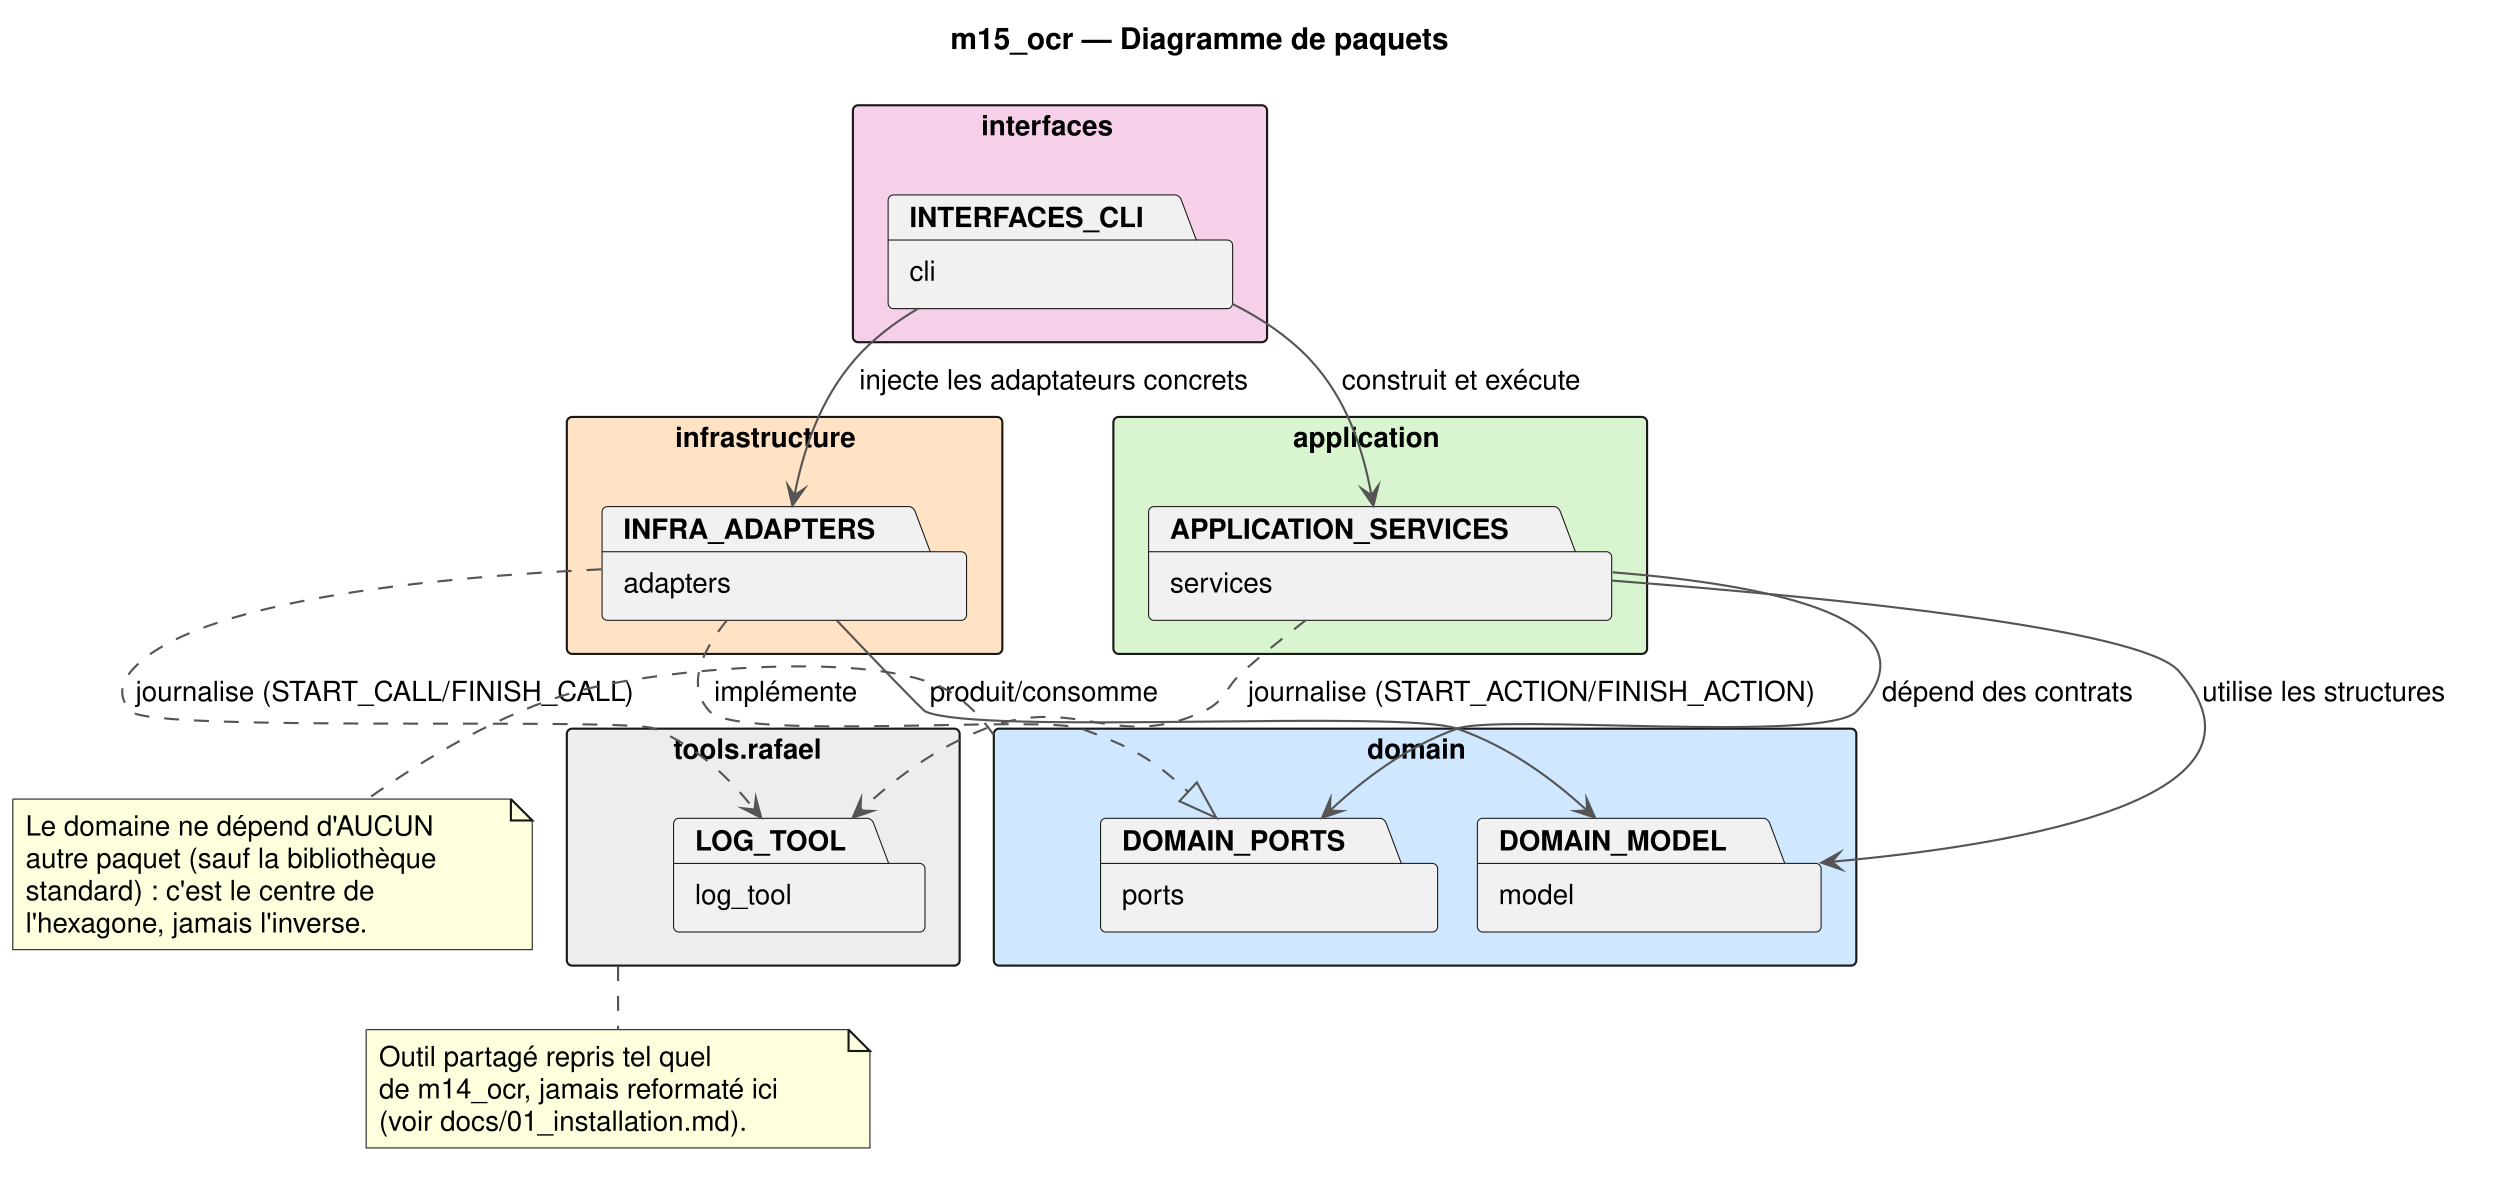
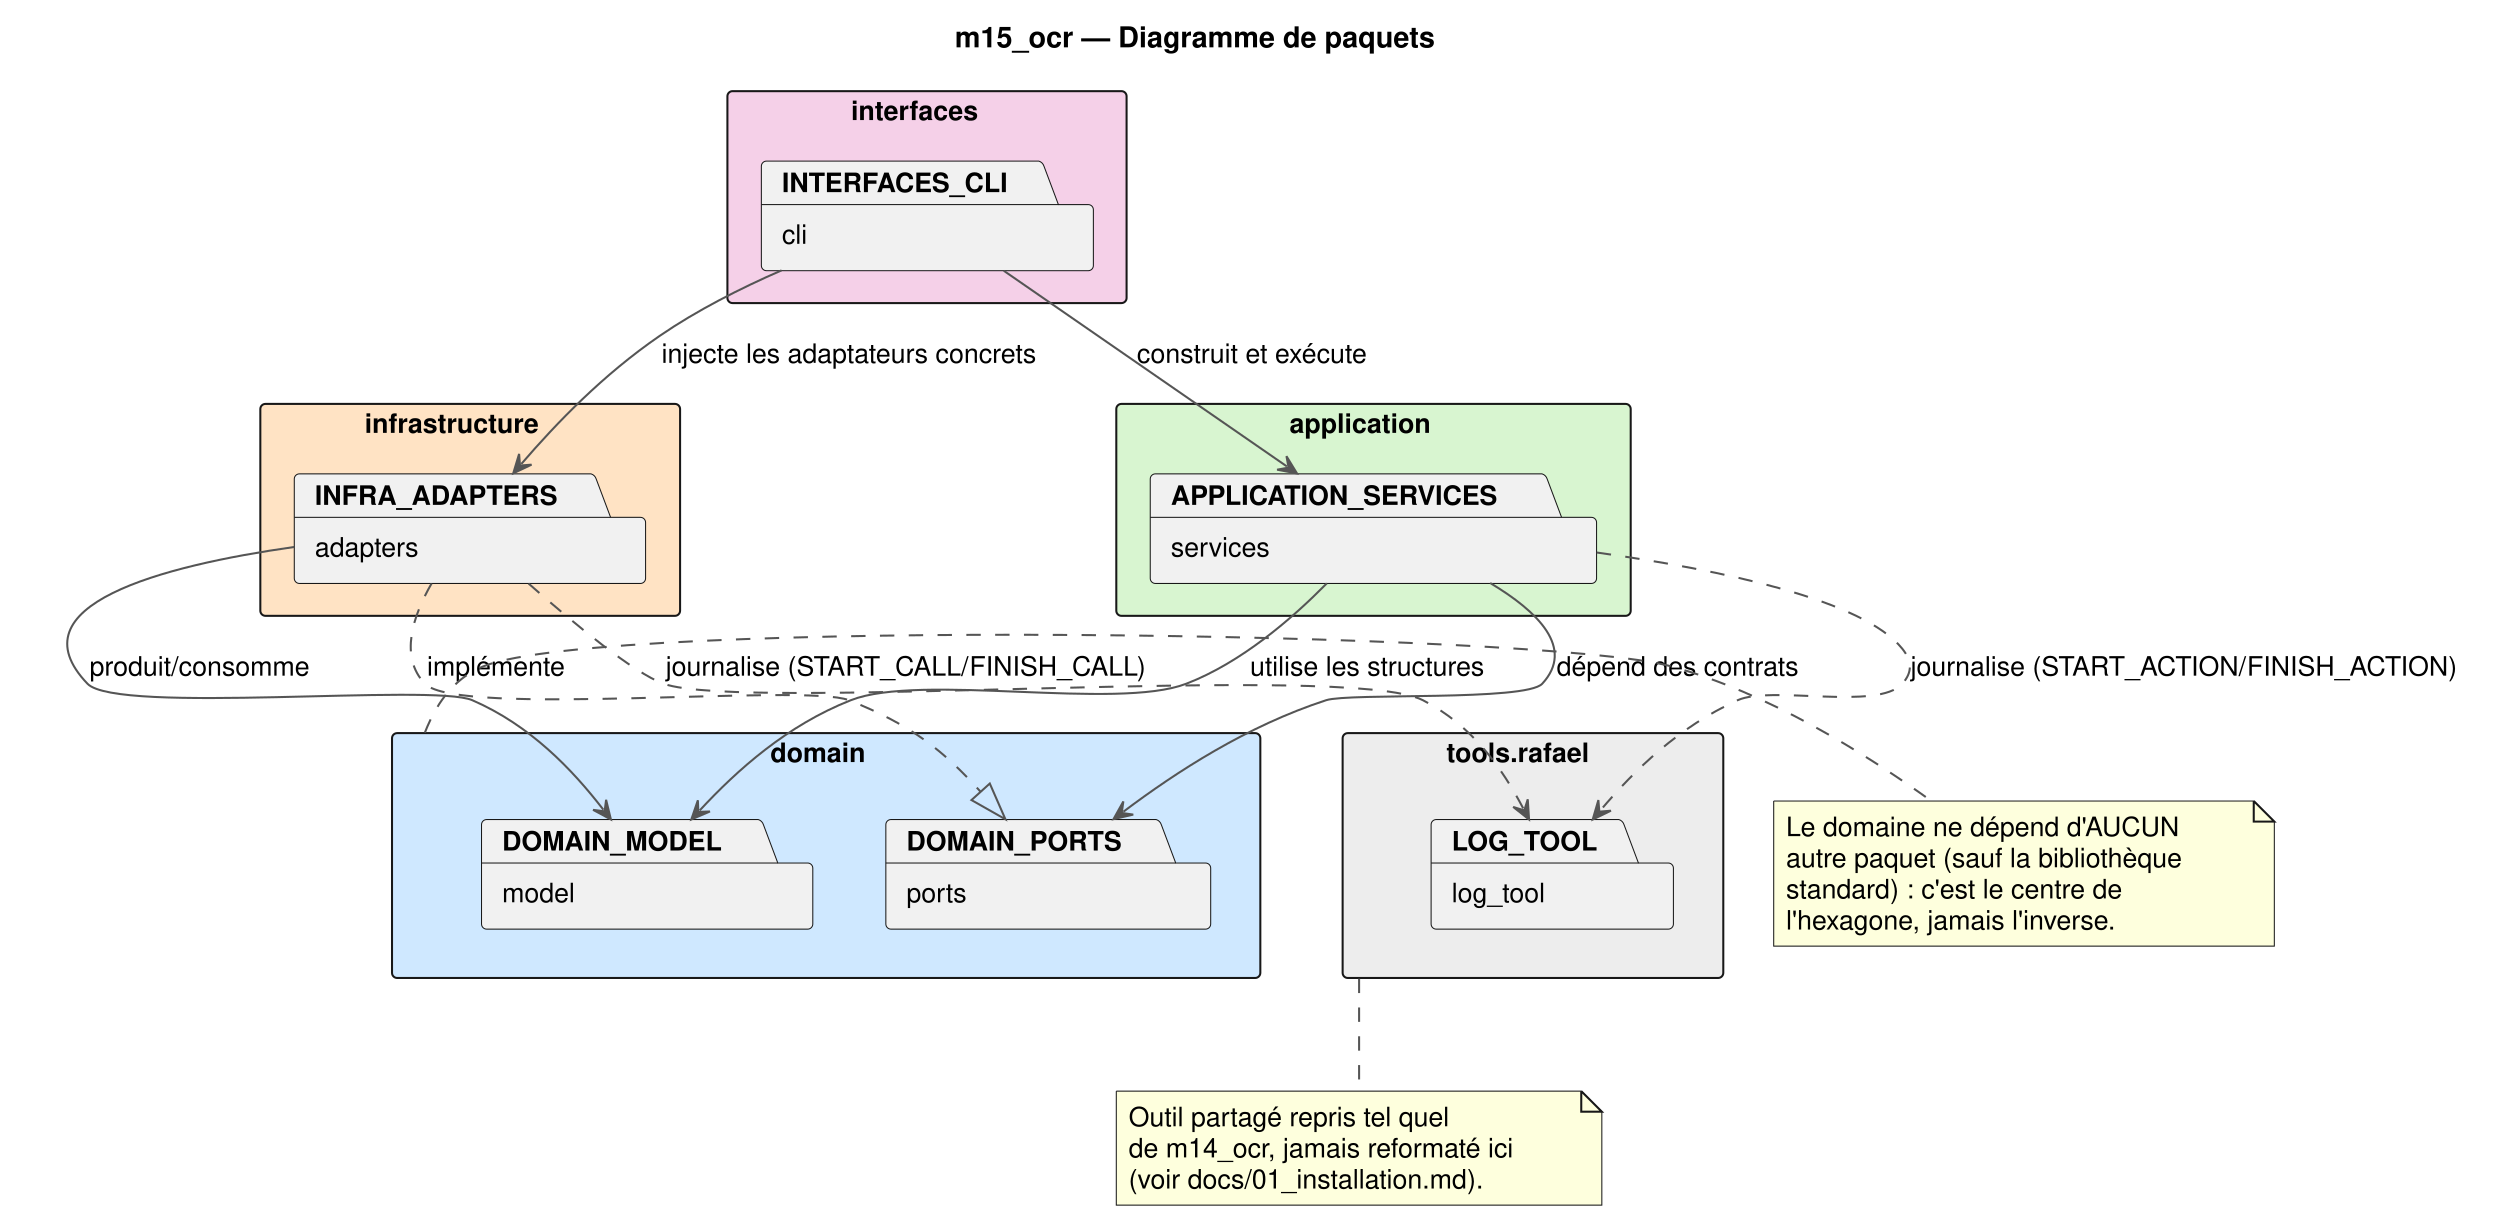
- <svg xmlns="http://www.w3.org/2000/svg" version="1.1" data-diagram-type="DESCRIPTION" style="width:1171px;height:553px;background:#FFFFFF;" width="1171px" height="553px" viewBox="0 0 1171 553" zoomAndPan="magnify" preserveAspectRatio="none" contentStyleType="text/css">
+ <svg xmlns="http://www.w3.org/2000/svg" contentStyleType="text/css" height="592px" preserveAspectRatio="none" style="width:1215px;height:592px;background:#FFFFFF;" version="1.1" viewBox="0 0 1215 592" width="1215px" zoomAndPan="magnify">
  <defs />
-   <g font-family="sans-serif" lengthAdjust="spacing">
-     <g class="title" data-source-line="8">
-       <text x="445.176" y="22.995" fill="#000" font-size="14" textLength="273.793" font-weight="700" font-family="Helvetica">m15_ocr — Diagramme de paquets</text>
+   <g>
+     <text fill="#000000" font-family="Helvetica" font-size="14" font-weight="bold" lengthAdjust="spacing" textLength="273.793" x="464.047" y="22.995">m15_ocr — Diagramme de paquets</text>
+     <g id="cluster_DOMAIN">
+       <rect fill="#CFE8FF" height="119" rx="2.5" ry="2.5" style="stroke:#181818;stroke-width:1;" width="422" x="190.52" y="356.297" />
+       <text fill="#000000" font-family="Helvetica" font-size="13" font-weight="bold" lengthAdjust="spacing" textLength="54.266" x="374.387" y="370.364">domain</text>
    </g>
-     <g class="cluster" data-qualified-name="DOMAIN" id="ent0001" data-source-line="10">
-       <rect x="465.5" y="341.297" width="404" height="111" fill="#CFE8FF" style="stroke:#181818;stroke-width:1;" rx="2.5" ry="2.5" />
-       <text x="640.367" y="355.364" fill="#000" font-size="13" textLength="54.266" font-weight="700" font-family="Helvetica">domain</text>
+     <g id="cluster_APPLICATION">
+       <rect fill="#D8F5D0" height="103" rx="2.5" ry="2.5" style="stroke:#181818;stroke-width:1;" width="250" x="542.52" y="196.297" />
+       <text fill="#000000" font-family="Helvetica" font-size="13" font-weight="bold" lengthAdjust="spacing" textLength="81.631" x="626.705" y="210.364">application</text>
    </g>
-     <g class="cluster" data-qualified-name="APPLICATION" id="ent0004" data-source-line="15">
-       <rect x="521.5" y="195.297" width="250" height="111" fill="#D8F5D0" style="stroke:#181818;stroke-width:1;" rx="2.5" ry="2.5" />
-       <text x="605.685" y="209.364" fill="#000" font-size="13" textLength="81.631" font-weight="700" font-family="Helvetica">application</text>
+     <g id="cluster_INFRA">
+       <rect fill="#FFE3C4" height="103" rx="2.5" ry="2.5" style="stroke:#181818;stroke-width:1;" width="204" x="126.52" y="196.297" />
+       <text fill="#000000" font-family="Helvetica" font-size="13" font-weight="bold" lengthAdjust="spacing" textLength="102.572" x="177.234" y="210.364">infrastructure</text>
    </g>
-     <g class="cluster" data-qualified-name="INFRA" id="ent0006" data-source-line="19">
-       <rect x="265.5" y="195.297" width="204" height="111" fill="#FFE3C4" style="stroke:#181818;stroke-width:1;" rx="2.5" ry="2.5" />
-       <text x="316.214" y="209.364" fill="#000" font-size="13" textLength="102.572" font-weight="700" font-family="Helvetica">infrastructure</text>
+     <g id="cluster_INTERFACES">
+       <rect fill="#F5D0E8" height="103" rx="2.5" ry="2.5" style="stroke:#181818;stroke-width:1;" width="194" x="353.52" y="44.297" />
+       <text fill="#000000" font-family="Helvetica" font-size="13" font-weight="bold" lengthAdjust="spacing" textLength="73.842" x="413.599" y="58.364">interfaces</text>
    </g>
-     <g class="cluster" data-qualified-name="INTERFACES" id="ent0008" data-source-line="23">
-       <rect x="399.5" y="49.297" width="194" height="111" fill="#F5D0E8" style="stroke:#181818;stroke-width:1;" rx="2.5" ry="2.5" />
-       <text x="459.579" y="63.364" fill="#000" font-size="13" textLength="73.842" font-weight="700" font-family="Helvetica">interfaces</text>
+     <g id="cluster_TOOLS">
+       <rect fill="#EDEDED" height="119" rx="2.5" ry="2.5" style="stroke:#181818;stroke-width:1;" width="185" x="652.52" y="356.297" />
+       <text fill="#000000" font-family="Helvetica" font-size="13" font-weight="bold" lengthAdjust="spacing" textLength="84.094" x="702.973" y="370.364">tools.rafael</text>
    </g>
-     <g class="cluster" data-qualified-name="TOOLS" id="ent0010" data-source-line="27">
-       <rect x="265.5" y="341.297" width="184" height="111" fill="#EDEDED" style="stroke:#181818;stroke-width:1;" rx="2.5" ry="2.5" />
-       <text x="315.453" y="355.364" fill="#000" font-size="13" textLength="84.094" font-weight="700" font-family="Helvetica">tools.rafael</text>
+     <g id="elem_DOMAIN_MODEL">
+       <path d="M236.52,398.297 L368.519,398.297 A3.75,3.75 0 0 1 371.019,400.797 L378.019,419.43 L392.519,419.43 A2.5,2.5 0 0 1 395.019,421.93 L395.019,449.062 A2.5,2.5 0 0 1 392.519,451.562 L236.52,451.562 A2.5,2.5 0 0 1 234.02,449.062 L234.02,400.797 A2.5,2.5 0 0 1 236.52,398.297 " fill="#F1F1F1" style="stroke:#181818;stroke-width:0.5;" />
+       <line style="stroke:#181818;stroke-width:0.5;" x1="234.02" x2="378.019" y1="419.43" y2="419.43" />
+       <text fill="#000000" font-family="Helvetica" font-size="13" font-weight="bold" lengthAdjust="spacing" textLength="118.999" x="244.02" y="413.364">DOMAIN_MODEL</text>
+       <text fill="#000000" font-family="Helvetica" font-size="13" lengthAdjust="spacing" textLength="40.479" x="244.02" y="438.497">model</text>
    </g>
-     <g class="entity" data-qualified-name="GMN20" id="ent0021" data-source-line="42">
-       <path d="M6,374.297 L6,444.828 L249.301,444.828 L249.301,384.297 L239.301,374.297 L6,374.297" style="stroke:#181818;stroke-width:0.5;" fill="#FEFFDD" />
-       <path d="M239.301,374.297 L239.301,384.297 L249.301,384.297 L239.301,374.297" style="stroke:#181818;stroke-width:1;" fill="#FEFFDD" />
-       <text x="12" y="391.364" fill="#000" font-size="13" textLength="212.234" font-family="Helvetica">Le domaine ne dépend d'AUCUN</text>
-       <text x="12" y="406.497" fill="#000" font-size="13" textLength="222.301" font-family="Helvetica">autre paquet (sauf la bibliothèque</text>
-       <text x="12" y="421.629" fill="#000" font-size="13" textLength="188.278" font-family="Helvetica">standard) : c'est le centre de</text>
-       <text x="12" y="436.762" fill="#000" font-size="13" textLength="185.491" font-family="Helvetica">l'hexagone, jamais l'inverse.</text>
+     <g id="elem_DOMAIN_PORTS">
+       <path d="M433.02,398.297 L561.896,398.297 A3.75,3.75 0 0 1 564.396,400.797 L571.396,419.43 L585.896,419.43 A2.5,2.5 0 0 1 588.396,421.93 L588.396,449.062 A2.5,2.5 0 0 1 585.896,451.562 L433.02,451.562 A2.5,2.5 0 0 1 430.52,449.062 L430.52,400.797 A2.5,2.5 0 0 1 433.02,398.297 " fill="#F1F1F1" style="stroke:#181818;stroke-width:0.5;" />
+       <line style="stroke:#181818;stroke-width:0.5;" x1="430.52" x2="571.396" y1="419.43" y2="419.43" />
+       <text fill="#000000" font-family="Helvetica" font-size="13" font-weight="bold" lengthAdjust="spacing" textLength="115.876" x="440.52" y="413.364">DOMAIN_PORTS</text>
+       <text fill="#000000" font-family="Helvetica" font-size="13" lengthAdjust="spacing" textLength="33.42" x="440.52" y="438.497">ports</text>
    </g>
-     <g class="entity" data-qualified-name="GMN23" id="ent0024" data-source-line="49">
-       <path d="M171.5,482.297 L171.5,537.695 L407.47,537.695 L407.47,492.297 L397.47,482.297 L171.5,482.297" style="stroke:#181818;stroke-width:0.5;" fill="#FEFFDD" />
-       <path d="M397.47,482.297 L397.47,492.297 L407.47,492.297 L397.47,482.297" style="stroke:#181818;stroke-width:1;" fill="#FEFFDD" />
-       <text x="177.5" y="499.364" fill="#000" font-size="13" textLength="180.331" font-family="Helvetica">Outil partagé repris tel quel</text>
-       <text x="177.5" y="514.497" fill="#000" font-size="13" textLength="214.97" font-family="Helvetica">de m14_ocr, jamais reformaté ici</text>
-       <text x="177.5" y="529.629" fill="#000" font-size="13" textLength="197.387" font-family="Helvetica">(voir docs/01_installation.md).</text>
+     <g id="elem_APPLICATION_SERVICES">
+       <path d="M561.52,230.297 L749.43,230.297 A3.75,3.75 0 0 1 751.93,232.797 L758.93,251.43 L773.43,251.43 A2.5,2.5 0 0 1 775.93,253.93 L775.93,281.062 A2.5,2.5 0 0 1 773.43,283.562 L561.52,283.562 A2.5,2.5 0 0 1 559.02,281.062 L559.02,232.797 A2.5,2.5 0 0 1 561.52,230.297 " fill="#F1F1F1" style="stroke:#181818;stroke-width:0.5;" />
+       <line style="stroke:#181818;stroke-width:0.5;" x1="559.02" x2="758.93" y1="251.43" y2="251.43" />
+       <text fill="#000000" font-family="Helvetica" font-size="13" font-weight="bold" lengthAdjust="spacing" textLength="174.91" x="569.02" y="245.364">APPLICATION_SERVICES</text>
+       <text fill="#000000" font-family="Helvetica" font-size="13" lengthAdjust="spacing" textLength="53.339" x="569.02" y="270.497">services</text>
    </g>
-     <g class="entity" data-qualified-name="DOMAIN.DOMAIN_MODEL" id="ent0002" data-source-line="11">
-       <path d="M694.5,383.297 L826.5,383.297 A3.75,3.75 0 0 1 829,385.797 L836,404.43 L850.5,404.43 A2.5,2.5 0 0 1 853,406.93 L853,434.063 A2.5,2.5 0 0 1 850.5,436.563 L694.5,436.563 A2.5,2.5 0 0 1 692,434.063 L692,385.797 A2.5,2.5 0 0 1 694.5,383.297" style="stroke:#181818;stroke-width:0.5;" fill="#F1F1F1" />
-       <line x1="692" y1="404.43" x2="836" y2="404.43" style="stroke:#181818;stroke-width:0.5;" />
-       <text x="702" y="398.364" fill="#000" font-size="13" textLength="119" font-weight="700" font-family="Helvetica">DOMAIN_MODEL</text>
-       <text x="702" y="423.497" fill="#000" font-size="13" textLength="40.479" font-family="Helvetica">model</text>
+     <g id="elem_INFRA_ADAPTERS">
+       <path d="M145.52,230.297 L287.25,230.297 A3.75,3.75 0 0 1 289.75,232.797 L296.75,251.43 L311.25,251.43 A2.5,2.5 0 0 1 313.75,253.93 L313.75,281.062 A2.5,2.5 0 0 1 311.25,283.562 L145.52,283.562 A2.5,2.5 0 0 1 143.02,281.062 L143.02,232.797 A2.5,2.5 0 0 1 145.52,230.297 " fill="#F1F1F1" style="stroke:#181818;stroke-width:0.5;" />
+       <line style="stroke:#181818;stroke-width:0.5;" x1="143.02" x2="296.75" y1="251.43" y2="251.43" />
+       <text fill="#000000" font-family="Helvetica" font-size="13" font-weight="bold" lengthAdjust="spacing" textLength="128.731" x="153.02" y="245.364">INFRA_ADAPTERS</text>
+       <text fill="#000000" font-family="Helvetica" font-size="13" lengthAdjust="spacing" textLength="57.649" x="153.02" y="270.497">adapters</text>
    </g>
-     <g class="entity" data-qualified-name="DOMAIN.DOMAIN_PORTS" id="ent0003" data-source-line="12">
-       <path d="M518,383.297 L646.876,383.297 A3.75,3.75 0 0 1 649.376,385.797 L656.376,404.43 L670.876,404.43 A2.5,2.5 0 0 1 673.376,406.93 L673.376,434.063 A2.5,2.5 0 0 1 670.876,436.563 L518,436.563 A2.5,2.5 0 0 1 515.5,434.063 L515.5,385.797 A2.5,2.5 0 0 1 518,383.297" style="stroke:#181818;stroke-width:0.5;" fill="#F1F1F1" />
-       <line x1="515.5" y1="404.43" x2="656.376" y2="404.43" style="stroke:#181818;stroke-width:0.5;" />
-       <text x="525.5" y="398.364" fill="#000" font-size="13" textLength="115.876" font-weight="700" font-family="Helvetica">DOMAIN_PORTS</text>
-       <text x="525.5" y="423.497" fill="#000" font-size="13" textLength="33.42" font-family="Helvetica">ports</text>
+     <g id="elem_INTERFACES_CLI">
+       <path d="M372.52,78.297 L504.881,78.297 A3.75,3.75 0 0 1 507.381,80.797 L514.381,99.43 L528.881,99.43 A2.5,2.5 0 0 1 531.381,101.93 L531.381,129.062 A2.5,2.5 0 0 1 528.881,131.562 L372.52,131.562 A2.5,2.5 0 0 1 370.02,129.062 L370.02,80.797 A2.5,2.5 0 0 1 372.52,78.297 " fill="#F1F1F1" style="stroke:#181818;stroke-width:0.5;" />
+       <line style="stroke:#181818;stroke-width:0.5;" x1="370.02" x2="514.381" y1="99.43" y2="99.43" />
+       <text fill="#000000" font-family="Helvetica" font-size="13" font-weight="bold" lengthAdjust="spacing" textLength="119.361" x="380.02" y="93.364">INTERFACES_CLI</text>
+       <text fill="#000000" font-family="Helvetica" font-size="13" lengthAdjust="spacing" textLength="14.371" x="380.02" y="118.497">cli</text>
    </g>
-     <g class="entity" data-qualified-name="APPLICATION.APPLICATION_SERVICES" id="ent0005" data-source-line="16">
-       <path d="M540.5,237.297 L728.41,237.297 A3.75,3.75 0 0 1 730.91,239.797 L737.91,258.43 L752.41,258.43 A2.5,2.5 0 0 1 754.91,260.93 L754.91,288.063 A2.5,2.5 0 0 1 752.41,290.563 L540.5,290.563 A2.5,2.5 0 0 1 538,288.063 L538,239.797 A2.5,2.5 0 0 1 540.5,237.297" style="stroke:#181818;stroke-width:0.5;" fill="#F1F1F1" />
-       <line x1="538" y1="258.43" x2="737.91" y2="258.43" style="stroke:#181818;stroke-width:0.5;" />
-       <text x="548" y="252.364" fill="#000" font-size="13" textLength="174.91" font-weight="700" font-family="Helvetica">APPLICATION_SERVICES</text>
-       <text x="548" y="277.497" fill="#000" font-size="13" textLength="53.339" font-family="Helvetica">services</text>
+     <g id="elem_LOG_TOOL">
+       <path d="M698.02,398.297 L786.779,398.297 A3.75,3.75 0 0 1 789.279,400.797 L796.279,419.43 L810.779,419.43 A2.5,2.5 0 0 1 813.279,421.93 L813.279,449.062 A2.5,2.5 0 0 1 810.779,451.562 L698.02,451.562 A2.5,2.5 0 0 1 695.52,449.062 L695.52,400.797 A2.5,2.5 0 0 1 698.02,398.297 " fill="#F1F1F1" style="stroke:#181818;stroke-width:0.5;" />
+       <line style="stroke:#181818;stroke-width:0.5;" x1="695.52" x2="796.279" y1="419.43" y2="419.43" />
+       <text fill="#000000" font-family="Helvetica" font-size="13" font-weight="bold" lengthAdjust="spacing" textLength="75.759" x="705.52" y="413.364">LOG_TOOL</text>
+       <text fill="#000000" font-family="Helvetica" font-size="13" lengthAdjust="spacing" textLength="50.934" x="705.52" y="438.497">log_tool</text>
    </g>
-     <g class="entity" data-qualified-name="INFRA.INFRA_ADAPTERS" id="ent0007" data-source-line="20">
-       <path d="M284.5,237.297 L426.23,237.297 A3.75,3.75 0 0 1 428.73,239.797 L435.73,258.43 L450.23,258.43 A2.5,2.5 0 0 1 452.73,260.93 L452.73,288.063 A2.5,2.5 0 0 1 450.23,290.563 L284.5,290.563 A2.5,2.5 0 0 1 282,288.063 L282,239.797 A2.5,2.5 0 0 1 284.5,237.297" style="stroke:#181818;stroke-width:0.5;" fill="#F1F1F1" />
-       <line x1="282" y1="258.43" x2="435.73" y2="258.43" style="stroke:#181818;stroke-width:0.5;" />
-       <text x="292" y="252.364" fill="#000" font-size="13" textLength="128.73" font-weight="700" font-family="Helvetica">INFRA_ADAPTERS</text>
-       <text x="292" y="277.497" fill="#000" font-size="13" textLength="57.649" font-family="Helvetica">adapters</text>
+     <g id="elem_GMN21">
+       <path d="M862.02,389.297 L862.02,459.828 L1105.321,459.828 L1105.321,399.297 L1095.321,389.297 L862.02,389.297 " fill="#FEFFDD" style="stroke:#181818;stroke-width:0.5;" />
+       <path d="M1095.321,389.297 L1095.321,399.297 L1105.321,399.297 L1095.321,389.297 " fill="#FEFFDD" style="stroke:#181818;stroke-width:1;" />
+       <text fill="#000000" font-family="Helvetica" font-size="13" lengthAdjust="spacing" textLength="212.234" x="868.02" y="406.364">Le domaine ne dépend d'AUCUN</text>
+       <text fill="#000000" font-family="Helvetica" font-size="13" lengthAdjust="spacing" textLength="222.301" x="868.02" y="421.497">autre paquet (sauf la bibliothèque</text>
+       <text fill="#000000" font-family="Helvetica" font-size="13" lengthAdjust="spacing" textLength="188.278" x="868.02" y="436.629">standard) : c'est le centre de</text>
+       <text fill="#000000" font-family="Helvetica" font-size="13" lengthAdjust="spacing" textLength="185.491" x="868.02" y="451.762">l'hexagone, jamais l'inverse.</text>
    </g>
-     <g class="entity" data-qualified-name="INTERFACES.INTERFACES_CLI" id="ent0009" data-source-line="24">
-       <path d="M418.5,91.297 L550.861,91.297 A3.75,3.75 0 0 1 553.361,93.797 L560.361,112.43 L574.861,112.43 A2.5,2.5 0 0 1 577.361,114.93 L577.361,142.063 A2.5,2.5 0 0 1 574.861,144.563 L418.5,144.563 A2.5,2.5 0 0 1 416,142.063 L416,93.797 A2.5,2.5 0 0 1 418.5,91.297" style="stroke:#181818;stroke-width:0.5;" fill="#F1F1F1" />
-       <line x1="416" y1="112.43" x2="560.361" y2="112.43" style="stroke:#181818;stroke-width:0.5;" />
-       <text x="426" y="106.364" fill="#000" font-size="13" textLength="119.361" font-weight="700" font-family="Helvetica">INTERFACES_CLI</text>
-       <text x="426" y="131.497" fill="#000" font-size="13" textLength="14.371" font-family="Helvetica">cli</text>
+     <g id="elem_GMN24">
+       <path d="M542.52,530.297 L542.52,585.695 L778.49,585.695 L778.49,540.297 L768.49,530.297 L542.52,530.297 " fill="#FEFFDD" style="stroke:#181818;stroke-width:0.5;" />
+       <path d="M768.49,530.297 L768.49,540.297 L778.49,540.297 L768.49,530.297 " fill="#FEFFDD" style="stroke:#181818;stroke-width:1;" />
+       <text fill="#000000" font-family="Helvetica" font-size="13" lengthAdjust="spacing" textLength="180.331" x="548.52" y="547.364">Outil partagé repris tel quel</text>
+       <text fill="#000000" font-family="Helvetica" font-size="13" lengthAdjust="spacing" textLength="214.97" x="548.52" y="562.497">de m14_ocr, jamais reformaté ici</text>
+       <text fill="#000000" font-family="Helvetica" font-size="13" lengthAdjust="spacing" textLength="197.387" x="548.52" y="577.629">(voir docs/01_installation.md).</text>
    </g>
-     <g class="entity" data-qualified-name="TOOLS.LOG_TOOL" id="ent0011" data-source-line="28">
-       <path d="M318,383.297 L406.759,383.297 A3.75,3.75 0 0 1 409.259,385.797 L416.259,404.43 L430.759,404.43 A2.5,2.5 0 0 1 433.259,406.93 L433.259,434.063 A2.5,2.5 0 0 1 430.759,436.563 L318,436.563 A2.5,2.5 0 0 1 315.5,434.063 L315.5,385.797 A2.5,2.5 0 0 1 318,383.297" style="stroke:#181818;stroke-width:0.5;" fill="#F1F1F1" />
-       <line x1="315.5" y1="404.43" x2="416.259" y2="404.43" style="stroke:#181818;stroke-width:0.5;" />
-       <text x="325.5" y="398.364" fill="#000" font-size="13" textLength="75.759" font-weight="700" font-family="Helvetica">LOG_TOOL</text>
-       <text x="325.5" y="423.497" fill="#000" font-size="13" textLength="50.934" font-family="Helvetica">log_tool</text>
+     <g id="link_INTERFACES_CLI_APPLICATION_SERVICES">
+       <path d="M487.83,131.587 C527.7,159.137 585.595,199.155 625.415,226.685 " fill="none" id="INTERFACES_CLI-to-APPLICATION_SERVICES" style="stroke:#555555;stroke-width:1;" />
+       <polygon fill="#555555" points="630.35,230.097,625.222,221.689,626.237,227.254,620.672,228.269,630.35,230.097" style="stroke:#555555;stroke-width:1;" />
+       <text fill="#000000" font-family="Helvetica" font-size="13" lengthAdjust="spacing" textLength="131.035" x="552.52" y="176.364">construit et exécute</text>
    </g>
-     <g class="link" data-entity-1="ent0009" data-entity-2="ent0005" id="lnk12" data-link-type="dependency">
-       <polygon points="643.307,236.97,645.62,227.396,642.406,232.051,637.751,228.837,643.307,236.97" fill="#555" style="stroke:#555;stroke-width:1;stroke-linejoin:miter;stroke-miterlimit:10;" />
-       <path d="M577.124,142.274 C590.561,148.99 603.392,157.517 613.5,168.297 C631.211,187.185 638.584,211.181 642.406,232.051" style="stroke:#555;stroke-width:1;" fill="none" />
-       <text x="628.5" y="182.364" fill="#000" font-size="13" textLength="131.035" font-family="Helvetica">construit et exécute</text>
+     <g id="link_INTERFACES_CLI_INFRA_ADAPTERS">
+       <path d="M379.84,131.397 C359.85,140.117 338.62,150.857 320.52,163.297 C293.09,182.157 270.748,205.313 253.358,225.483 " fill="none" id="INTERFACES_CLI-to-INFRA_ADAPTERS" style="stroke:#555555;stroke-width:1;" />
+       <polygon fill="#555555" points="249.44,230.027,258.346,225.822,252.705,226.24,252.287,220.599,249.44,230.027" style="stroke:#555555;stroke-width:1;" />
+       <text fill="#000000" font-family="Helvetica" font-size="13" lengthAdjust="spacing" textLength="209.136" x="321.52" y="176.364">injecte les adaptateurs concrets</text>
    </g>
-     <g class="link" data-entity-1="ent0009" data-entity-2="ent0007" id="lnk13" data-link-type="dependency">
-       <polygon points="371.157,236.897,376.827,228.844,372.127,231.992,368.979,227.292,371.157,236.897" fill="#555" style="stroke:#555;stroke-width:1;stroke-linejoin:miter;stroke-miterlimit:10;" />
-       <path d="M430.259,144.392 C419.243,150.903 408.74,158.813 400.5,168.297 C383.631,187.711 376.207,211.357 372.127,231.992" style="stroke:#555;stroke-width:1;" fill="none" />
-       <text x="402.5" y="182.364" fill="#000" font-size="13" textLength="209.136" font-family="Helvetica">injecte les adaptateurs concrets</text>
+     <g id="link_APPLICATION_SERVICES_DOMAIN_PORTS">
+       <path d="M724.23,283.347 C747.45,297.217 765.54,315.017 749.52,332.297 C741.57,340.877 655.65,336.677 644.52,340.297 C606.01,352.847 572.006,374.912 545.956,394.492 " fill="none" id="APPLICATION_SERVICES-to-DOMAIN_PORTS" style="stroke:#555555;stroke-width:1;" />
+       <polygon fill="#555555" points="541.16,398.097,550.758,395.887,545.157,395.093,545.951,389.492,541.16,398.097" style="stroke:#555555;stroke-width:1;" />
+       <text fill="#000000" font-family="Helvetica" font-size="13" lengthAdjust="spacing" textLength="133.898" x="756.52" y="328.364">dépend des contrats</text>
    </g>
-     <g class="link" data-entity-1="ent0005" data-entity-2="ent0003" id="lnk14" data-link-type="dependency">
-       <polygon points="619.254,383.08,628.575,379.898,622.922,379.682,623.138,374.03,619.254,383.08" fill="#555" style="stroke:#555;stroke-width:1;stroke-linejoin:miter;stroke-miterlimit:10;" />
-       <path d="M755.373,268.066 C830.774,274.048 910.759,290.235 869.5,333.297 C855.112,348.313 702.046,334.194 682.5,341.297 C658.431,350.043 639.287,364.522 622.922,379.682" style="stroke:#555;stroke-width:1;" fill="none" />
-       <text x="881.5" y="328.364" fill="#000" font-size="13" textLength="133.897" font-family="Helvetica">dépend des contrats</text>
+     <g id="link_APPLICATION_SERVICES_DOMAIN_MODEL">
+       <path d="M644.84,283.497 C627.92,300.707 603.2,322.027 576.52,332.297 C542.68,345.327 447.27,327.017 413.52,340.297 C382.56,352.477 358.389,374.087 340.059,393.857 " fill="none" id="APPLICATION_SERVICES-to-DOMAIN_MODEL" style="stroke:#555555;stroke-width:1;" />
+       <polygon fill="#555555" points="335.98,398.257,345.032,394.377,339.38,394.59,339.166,388.938,335.98,398.257" style="stroke:#555555;stroke-width:1;" />
+       <text fill="#000000" font-family="Helvetica" font-size="13" lengthAdjust="spacing" textLength="131.644" x="607.52" y="328.364">utilise les structures</text>
    </g>
-     <g class="link" data-entity-1="ent0005" data-entity-2="ent0002" id="lnk15" data-link-type="dependency">
-       <polygon points="853.143,404.094,862.467,407.267,858.122,403.644,861.746,399.299,853.143,404.094" fill="#555" style="stroke:#555;stroke-width:1;stroke-linejoin:miter;stroke-miterlimit:10;" />
-       <path d="M755.123,271.96 C859.233,279.959 1003.098,294.44 1020.5,314.297 C1072.505,373.638 948.935,395.424 858.122,403.644" style="stroke:#555;stroke-width:1;" fill="none" />
-       <text x="1031.5" y="328.364" fill="#000" font-size="13" textLength="131.644" font-family="Helvetica">utilise les structures</text>
+     <g id="link_INFRA_ADAPTERS_DOMAIN_PORTS">
+       <path d="M209.76,283.557 C200.61,299.467 194,319.277 206.52,332.297 C222.4,348.807 391.21,331.907 412.52,340.297 C443.13,352.337 458.713,365.001 476.583,384.811 " fill="none" id="INFRA_ADAPTERS-to-DOMAIN_PORTS" style="stroke:#555555;stroke-width:1;stroke-dasharray:7.0,7.0;" />
+       <polygon fill="none" points="488.64,398.177,481.038,380.793,472.128,388.83,488.64,398.177" style="stroke:#555555;stroke-width:1;" />
+       <text fill="#000000" font-family="Helvetica" font-size="13" lengthAdjust="spacing" textLength="78.133" x="207.52" y="328.364">implémente</text>
    </g>
-     <g class="link" data-entity-1="ent0007" data-entity-2="ent0003" id="lnk16" data-link-type="extension">
-       <polygon points="569.736,383.107,560.601,366.477,552.45,375.284,569.736,383.107" fill="none" style="stroke:#555;stroke-width:1;stroke-linejoin:miter;stroke-miterlimit:10;" />
-       <path d="M340.599,290.436 C329.175,304.344 320.878,321.128 332.5,333.297 C345.867,347.293 488.32,334.658 506.5,341.297 C530.555,350.081 540.157,355.731 556.526,370.88" style="stroke:#555;stroke-width:1;stroke-dasharray:7,7;" fill="none" />
-       <text x="334.5" y="328.364" fill="#000" font-size="13" textLength="78.133" font-family="Helvetica">implémente</text>
+     <g id="link_INFRA_ADAPTERS_DOMAIN_MODEL">
+       <path d="M142.94,265.837 C78.14,275.077 6,294.177 42.52,332.297 C56.91,347.317 210.45,332.017 229.52,340.297 C257.61,352.487 277.962,373.748 293.232,393.518 " fill="none" id="INFRA_ADAPTERS-to-DOMAIN_MODEL" style="stroke:#555555;stroke-width:1;" />
+       <polygon fill="#555555" points="296.9,398.267,294.564,388.699,293.844,394.31,288.233,393.589,296.9,398.267" style="stroke:#555555;stroke-width:1;" />
+       <text fill="#000000" font-family="Helvetica" font-size="13" lengthAdjust="spacing" textLength="122.522" x="43.52" y="328.364">produit/consomme</text>
    </g>
-     <g class="link" data-entity-1="ent0007" data-entity-2="ent0002" id="lnk17" data-link-type="dependency">
-       <polygon points="747.109,382.986,743.127,373.978,743.404,379.628,737.754,379.905,747.109,382.986" fill="#555" style="stroke:#555;stroke-width:1;stroke-linejoin:miter;stroke-miterlimit:10;" />
-       <path d="M391.715,290.367 C409.967,309.57 432.095,332.673 433.5,333.297 C458.797,344.535 656.384,332.123 682.5,341.297 C707.008,349.906 726.639,364.431 743.404,379.628" style="stroke:#555;stroke-width:1;" fill="none" />
-       <text x="435.5" y="328.364" fill="#000" font-size="13" textLength="122.522" font-family="Helvetica">produit/consomme</text>
+     <g id="link_APPLICATION_SERVICES_LOG_TOOL">
+       <path d="M776.03,268.527 C837.41,277.087 905.59,291.657 924.52,315.297 C929.25,321.197 929.59,326.697 924.52,332.297 C912.54,345.547 860.81,332.947 844.52,340.297 C815.96,353.177 794.404,374.215 777.924,393.705 " fill="none" id="APPLICATION_SERVICES-to-LOG_TOOL" style="stroke:#555555;stroke-width:1;stroke-dasharray:7.0,7.0;" />
+       <polygon fill="#555555" points="774.05,398.287,782.915,393.997,777.278,394.469,776.807,388.832,774.05,398.287" style="stroke:#555555;stroke-width:1;" />
+       <text fill="#000000" font-family="Helvetica" font-size="13" lengthAdjust="spacing" textLength="279.367" x="928.52" y="328.364">journalise (START_ACTION/FINISH_ACTION)</text>
    </g>
-     <g class="link" data-entity-1="ent0005" data-entity-2="ent0011" id="lnk18" data-link-type="dependency">
-       <polygon points="399.396,383.036,408.718,379.856,403.065,379.639,403.283,373.986,399.396,383.036" fill="#555" style="stroke:#555;stroke-width:1;stroke-linejoin:miter;stroke-miterlimit:10;" />
-       <path d="M611.643,290.474 C602.002,297.918 591.672,306.222 582.5,314.297 C573.536,322.188 574.346,328.299 563.5,333.297 C522.202,352.329 503.911,324.893 461.5,341.297 C437.965,350.4 419.238,364.665 403.065,379.639" style="stroke:#555;stroke-width:1;stroke-dasharray:7,7;" fill="none" />
-       <text x="584.5" y="328.364" fill="#000" font-size="13" textLength="279.367" font-family="Helvetica">journalise (START_ACTION/FINISH_ACTION)</text>
+     <g id="link_INFRA_ADAPTERS_LOG_TOOL">
+       <path d="M256.86,283.597 C278.88,302.987 308.03,327.077 322.52,332.297 C361.1,346.207 655.02,321.617 691.52,340.297 C715.45,352.547 729.985,373.222 740.335,392.972 " fill="none" id="INFRA_ADAPTERS-to-LOG_TOOL" style="stroke:#555555;stroke-width:1;stroke-dasharray:7.0,7.0;" />
+       <polygon fill="#555555" points="743.12,398.287,742.485,388.459,740.799,393.858,735.399,392.172,743.12,398.287" style="stroke:#555555;stroke-width:1;" />
+       <text fill="#000000" font-family="Helvetica" font-size="13" lengthAdjust="spacing" textLength="244.874" x="323.52" y="328.364">journalise (START_CALL/FINISH_CALL)</text>
    </g>
-     <g class="link" data-entity-1="ent0007" data-entity-2="ent0011" id="lnk19" data-link-type="dependency">
-       <polygon points="356.56,383.091,354.039,373.571,353.427,379.194,347.804,378.583,356.56,383.091" fill="#555" style="stroke:#555;stroke-width:1;stroke-linejoin:miter;stroke-miterlimit:10;" />
-       <path d="M281.697,266.664 C201.258,270.443 89.319,281.616 61.5,314.297 C56.026,320.727 55.627,327.229 61.5,333.297 C70.971,343.082 293.995,335.904 306.5,341.297 C326.815,350.058 341.243,364.038 353.427,379.194" style="stroke:#555;stroke-width:1;stroke-dasharray:7,7;" fill="none" />
-       <text x="63.5" y="328.364" fill="#000" font-size="13" textLength="244.874" font-family="Helvetica">journalise (START_CALL/FINISH_CALL)</text>
+     <g id="link_DOMAIN_GMN21">
+       <path d="M206.499,356.051 C206.626,355.72 206.755,355.39 206.886,355.061 C207.148,354.403 207.417,353.75 207.693,353.101 C208.8,350.506 210.029,347.987 211.392,345.575 C216.845,335.926 224.45,327.994 235.02,323.797 C294.61,300.137 750.17,306.937 812.02,323.797 C858.7,336.517 905.61,365.537 938.55,389.217 " fill="none" id="DOMAIN-GMN21" style="stroke:#555555;stroke-width:1;stroke-dasharray:7.0,7.0;" />
    </g>
-     <g class="link" data-entity-1="ent0001" data-entity-2="ent0021" id="lnk22" data-link-type="association">
-       <path d="M465.424,344.175 C464.294,342.555 463.114,340.97 461.882,339.431 C456.956,333.276 451.203,327.855 444.5,323.797 C411.422,303.773 307.758,313.456 270.5,323.797 C234.769,333.714 199.019,355.214 172.202,374.234" style="stroke:#555;stroke-width:1;stroke-dasharray:7,7;" fill="none" />
-     </g>
-     <g class="link" data-entity-1="ent0010" data-entity-2="ent0024" id="lnk25" data-link-type="association">
-       <path d="M289.5,452.488 C289.5,452.573 289.5,452.658 289.5,452.742 C289.5,452.912 289.5,453.081 289.5,453.251 C289.5,453.591 289.5,453.93 289.5,454.271 C289.5,455.632 289.5,456.998 289.5,458.367 C289.5,461.103 289.5,463.845 289.5,466.559 C289.5,471.988 289.5,477.303 289.5,482.232" style="stroke:#555;stroke-width:1;stroke-dasharray:7,7;" fill="none" />
+     <g id="link_TOOLS_GMN24">
+       <path d="M660.52,475.631 C660.52,475.804 660.52,475.977 660.52,476.151 C660.52,476.497 660.52,476.844 660.52,477.192 C660.52,478.583 660.52,479.983 660.52,481.389 C660.52,487.014 660.52,492.738 660.52,498.392 C660.52,509.698 660.52,520.719 660.52,530.087 " fill="none" id="TOOLS-GMN24" style="stroke:#555555;stroke-width:1;stroke-dasharray:7.0,7.0;" />
    </g>
  </g>
</svg>
